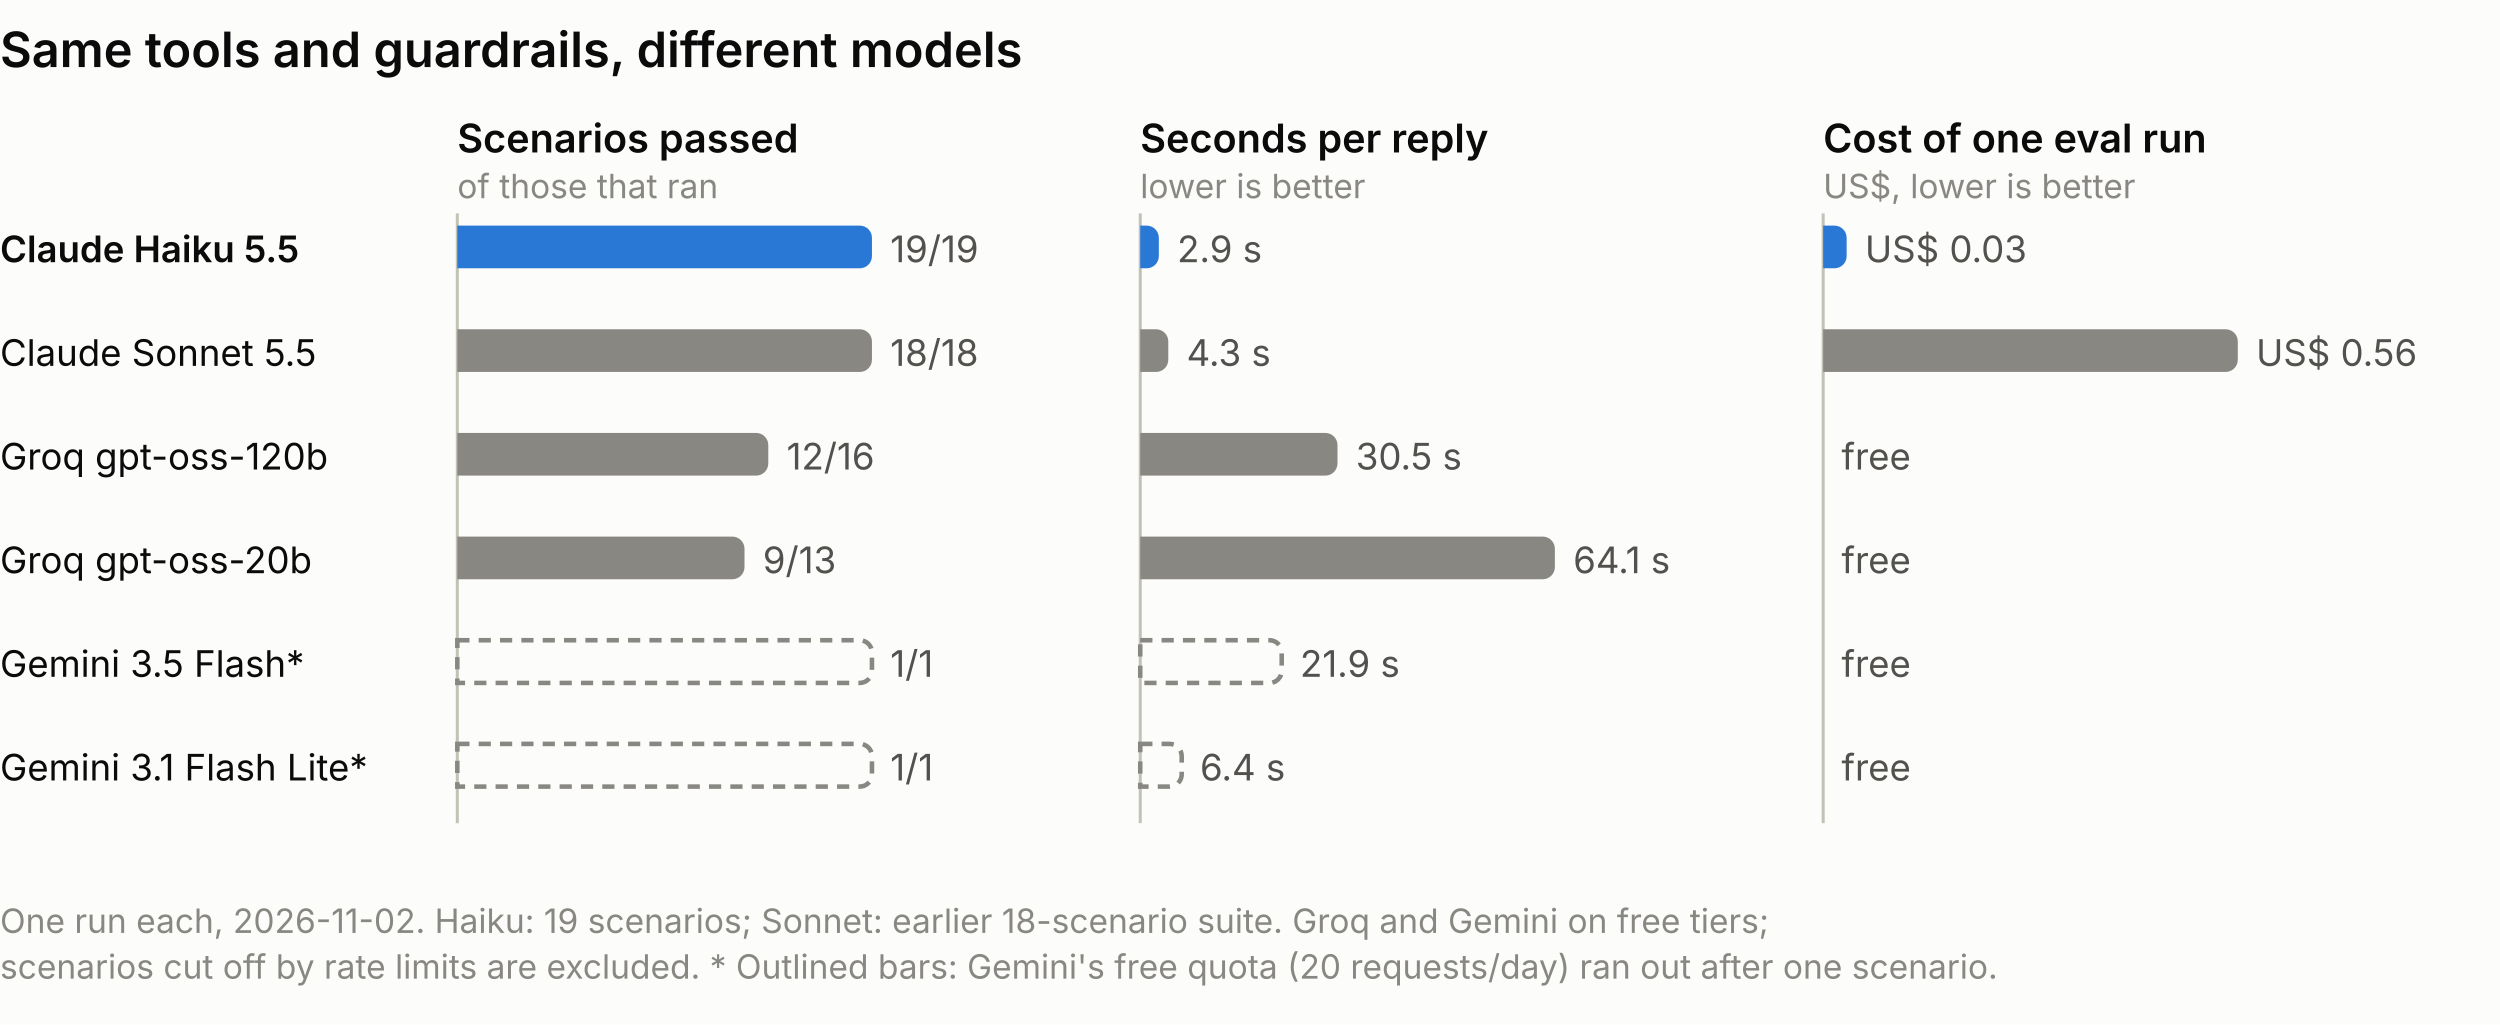
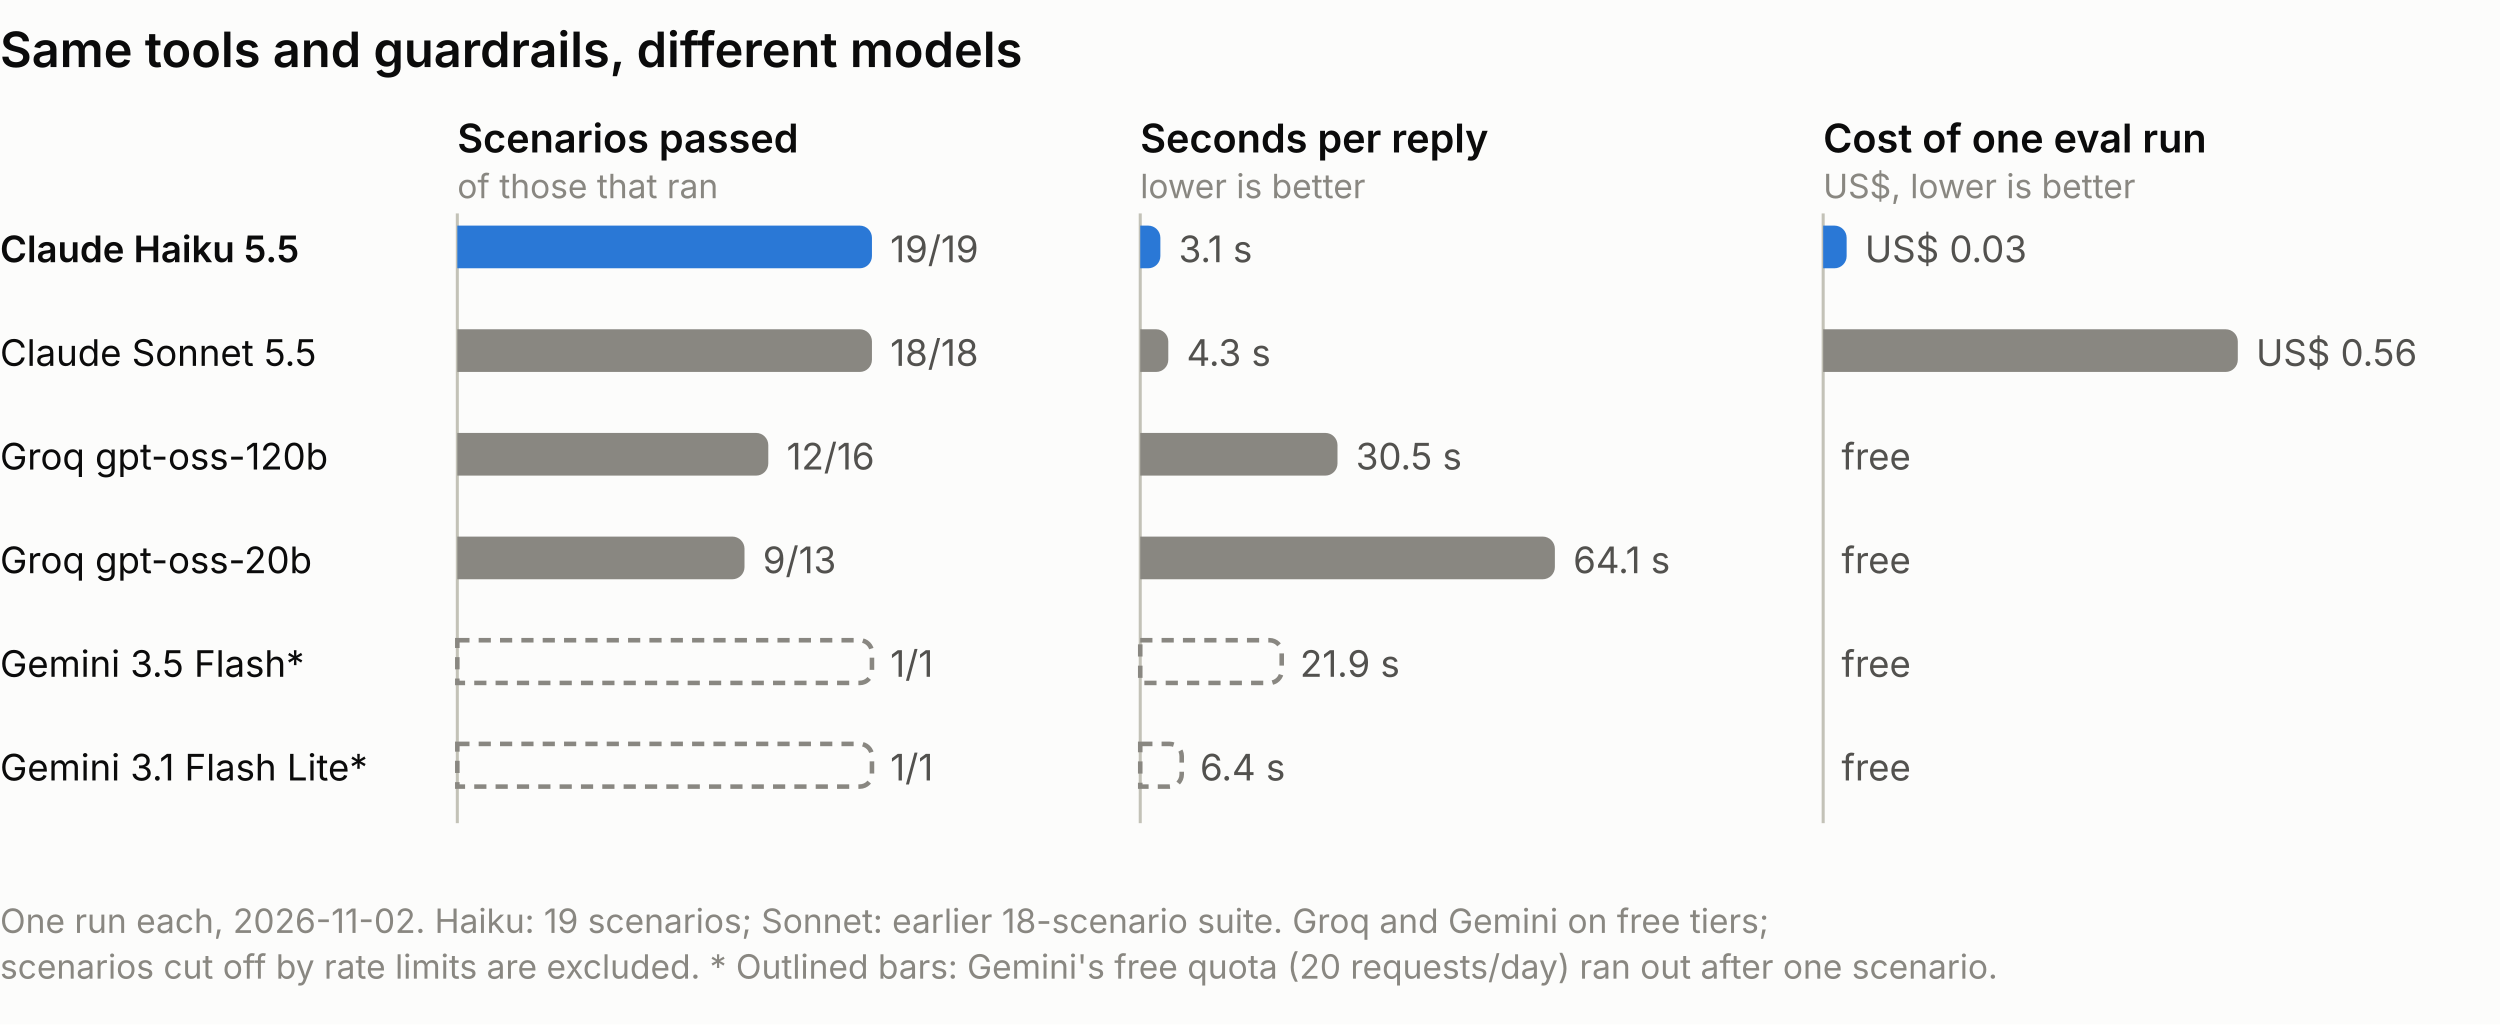
<svg xmlns="http://www.w3.org/2000/svg" width="820" height="336" viewBox="0 0 820 336" role="img" aria-labelledby="title desc">
  <rect width="820" height="336" fill="#fcfcfb" />
  <text x="0" y="22" font-family="system-ui, -apple-system, Segoe UI, sans-serif" font-size="16" font-weight="600" fill="#0b0b0b">Same tools and guardrails, different models</text>
  <text x="150" y="50" font-family="system-ui, -apple-system, Segoe UI, sans-serif" font-size="13" font-weight="600" fill="#0b0b0b">Scenarios passed</text>
  <text x="150" y="65" font-family="system-ui, -apple-system, Segoe UI, sans-serif" font-size="11" fill="#898781">of those that ran</text>
  <line x1="150" y1="70" x2="150" y2="270" stroke="#c3c2b7" stroke-width="1" />
  <path d="M150.0,74.0 h132.0 a4.0,4.0 0 0 1 4.0,4.0 v6.0 a4.0,4.0 0 0 1 -4.0,4.0 h-132.0 z" fill="#2a78d6" />
  <text x="292.0" y="86" font-family="system-ui, -apple-system, Segoe UI, sans-serif" font-size="12" fill="#52514e">19/19</text>
  <path d="M150.0,108.0 h132.0 a4.0,4.0 0 0 1 4.0,4.0 v6.0 a4.0,4.0 0 0 1 -4.0,4.0 h-132.0 z" fill="#898781" />
  <text x="292.0" y="120" font-family="system-ui, -apple-system, Segoe UI, sans-serif" font-size="12" fill="#52514e">18/18</text>
  <path d="M150.0,142.0 h98.0 a4.0,4.0 0 0 1 4.0,4.0 v6.0 a4.0,4.0 0 0 1 -4.0,4.0 h-98.0 z" fill="#898781" />
  <text x="258.0" y="154" font-family="system-ui, -apple-system, Segoe UI, sans-serif" font-size="12" fill="#52514e">12/16</text>
  <path d="M150.0,176.0 h90.2 a4.0,4.0 0 0 1 4.0,4.0 v6.0 a4.0,4.0 0 0 1 -4.0,4.0 h-90.2 z" fill="#898781" />
  <text x="250.2" y="188" font-family="system-ui, -apple-system, Segoe UI, sans-serif" font-size="12" fill="#52514e">9/13</text>
  <path d="M150.0,210.0 h132.0 a4.0,4.0 0 0 1 4.0,4.0 v6.0 a4.0,4.0 0 0 1 -4.0,4.0 h-132.0 z" fill="none" stroke="#898781" stroke-width="1.5" stroke-dasharray="4 3" />
  <text x="292.0" y="222" font-family="system-ui, -apple-system, Segoe UI, sans-serif" font-size="12" fill="#52514e">1/1</text>
  <path d="M150.0,244.0 h132.0 a4.0,4.0 0 0 1 4.0,4.0 v6.0 a4.0,4.0 0 0 1 -4.0,4.0 h-132.0 z" fill="none" stroke="#898781" stroke-width="1.5" stroke-dasharray="4 3" />
  <text x="292.0" y="256" font-family="system-ui, -apple-system, Segoe UI, sans-serif" font-size="12" fill="#52514e">1/1</text>
  <text x="374" y="50" font-family="system-ui, -apple-system, Segoe UI, sans-serif" font-size="13" font-weight="600" fill="#0b0b0b">Seconds per reply</text>
  <text x="374" y="65" font-family="system-ui, -apple-system, Segoe UI, sans-serif" font-size="11" fill="#898781">lower is better</text>
  <line x1="374" y1="70" x2="374" y2="270" stroke="#c3c2b7" stroke-width="1" />
-   <path d="M374.0,74.0 h2.1 a4.0,4.0 0 0 1 4.0,4.0 v6.0 a4.0,4.0 0 0 1 -4.0,4.0 h-2.1 z" fill="#2a78d6" />
-   <text x="386.1" y="86" font-family="system-ui, -apple-system, Segoe UI, sans-serif" font-size="12" fill="#52514e">2.9 s</text>
+   <path d="M374.0,74.0 h2.6 a4.0,4.0 0 0 1 4.0,4.0 v6.0 a4.0,4.0 0 0 1 -4.0,4.0 h-2.6 z" fill="#2a78d6" />
+   <text x="386.6" y="86" font-family="system-ui, -apple-system, Segoe UI, sans-serif" font-size="12" fill="#52514e">3.1 s</text>
  <path d="M374.0,108.0 h5.2 a4.0,4.0 0 0 1 4.0,4.0 v6.0 a4.0,4.0 0 0 1 -4.0,4.0 h-5.2 z" fill="#898781" />
  <text x="389.2" y="120" font-family="system-ui, -apple-system, Segoe UI, sans-serif" font-size="12" fill="#52514e">4.3 s</text>
  <path d="M374.0,142.0 h60.7 a4.0,4.0 0 0 1 4.0,4.0 v6.0 a4.0,4.0 0 0 1 -4.0,4.0 h-60.7 z" fill="#898781" />
  <text x="444.7" y="154" font-family="system-ui, -apple-system, Segoe UI, sans-serif" font-size="12" fill="#52514e">30.5 s</text>
  <path d="M374.0,176.0 h132.0 a4.0,4.0 0 0 1 4.0,4.0 v6.0 a4.0,4.0 0 0 1 -4.0,4.0 h-132.0 z" fill="#898781" />
  <text x="516.0" y="188" font-family="system-ui, -apple-system, Segoe UI, sans-serif" font-size="12" fill="#52514e">64.1 s</text>
  <path d="M374.0,210.0 h42.4 a4.0,4.0 0 0 1 4.0,4.0 v6.0 a4.0,4.0 0 0 1 -4.0,4.0 h-42.4 z" fill="none" stroke="#898781" stroke-width="1.5" stroke-dasharray="4 3" />
  <text x="426.4" y="222" font-family="system-ui, -apple-system, Segoe UI, sans-serif" font-size="12" fill="#52514e">21.9 s</text>
  <path d="M374.0,244.0 h9.6 a4.0,4.0 0 0 1 4.0,4.0 v6.0 a4.0,4.0 0 0 1 -4.0,4.0 h-9.6 z" fill="none" stroke="#898781" stroke-width="1.5" stroke-dasharray="4 3" />
  <text x="393.6" y="256" font-family="system-ui, -apple-system, Segoe UI, sans-serif" font-size="12" fill="#52514e">6.4 s</text>
  <text x="598" y="50" font-family="system-ui, -apple-system, Segoe UI, sans-serif" font-size="13" font-weight="600" fill="#0b0b0b">Cost of one eval run</text>
  <text x="598" y="65" font-family="system-ui, -apple-system, Segoe UI, sans-serif" font-size="11" fill="#898781">US$, lower is better</text>
  <line x1="598" y1="70" x2="598" y2="270" stroke="#c3c2b7" stroke-width="1" />
  <path d="M598.0,74.0 h3.7 a4.0,4.0 0 0 1 4.0,4.0 v6.0 a4.0,4.0 0 0 1 -4.0,4.0 h-3.7 z" fill="#2a78d6" />
  <text x="611.7" y="86" font-family="system-ui, -apple-system, Segoe UI, sans-serif" font-size="12" fill="#52514e">US$ 0.03</text>
  <path d="M598.0,108.0 h132.0 a4.0,4.0 0 0 1 4.0,4.0 v6.0 a4.0,4.0 0 0 1 -4.0,4.0 h-132.0 z" fill="#898781" />
  <text x="740.0" y="120" font-family="system-ui, -apple-system, Segoe UI, sans-serif" font-size="12" fill="#52514e">US$ 0.56</text>
  <text x="604.0" y="154" font-family="system-ui, -apple-system, Segoe UI, sans-serif" font-size="12" fill="#52514e">free</text>
  <text x="604.0" y="188" font-family="system-ui, -apple-system, Segoe UI, sans-serif" font-size="12" fill="#52514e">free</text>
  <text x="604.0" y="222" font-family="system-ui, -apple-system, Segoe UI, sans-serif" font-size="12" fill="#52514e">free</text>
  <text x="604.0" y="256" font-family="system-ui, -apple-system, Segoe UI, sans-serif" font-size="12" fill="#52514e">free</text>
  <text x="0" y="86" font-family="system-ui, -apple-system, Segoe UI, sans-serif" font-size="12" font-weight="600" fill="#0b0b0b">Claude Haiku 5.5</text>
  <text x="0" y="120" font-family="system-ui, -apple-system, Segoe UI, sans-serif" font-size="12" font-weight="400" fill="#0b0b0b">Claude Sonnet 5.5</text>
  <text x="0" y="154" font-family="system-ui, -apple-system, Segoe UI, sans-serif" font-size="12" font-weight="400" fill="#0b0b0b">Groq gpt-oss-120b</text>
  <text x="0" y="188" font-family="system-ui, -apple-system, Segoe UI, sans-serif" font-size="12" font-weight="400" fill="#0b0b0b">Groq gpt-oss-20b</text>
  <text x="0" y="222" font-family="system-ui, -apple-system, Segoe UI, sans-serif" font-size="12" font-weight="400" fill="#0b0b0b">Gemini 3.5 Flash*</text>
  <text x="0" y="256" font-family="system-ui, -apple-system, Segoe UI, sans-serif" font-size="12" font-weight="400" fill="#0b0b0b">Gemini 3.1 Flash Lite*</text>
  <text x="0" y="306" font-family="system-ui, -apple-system, Segoe UI, sans-serif" font-size="11" fill="#898781">One run each, 2026-11-02. Haiku: 19 scenarios; Sonnet: earlier 18-scenario suite. Groq and Gemini on free tiers;</text>
  <text x="0" y="321" font-family="system-ui, -apple-system, Segoe UI, sans-serif" font-size="11" fill="#898781">scenarios cut off by rate limits are excluded. * Outlined bars: Gemini's free quota (20 requests/day) ran out after one scenario.</text>
</svg>
